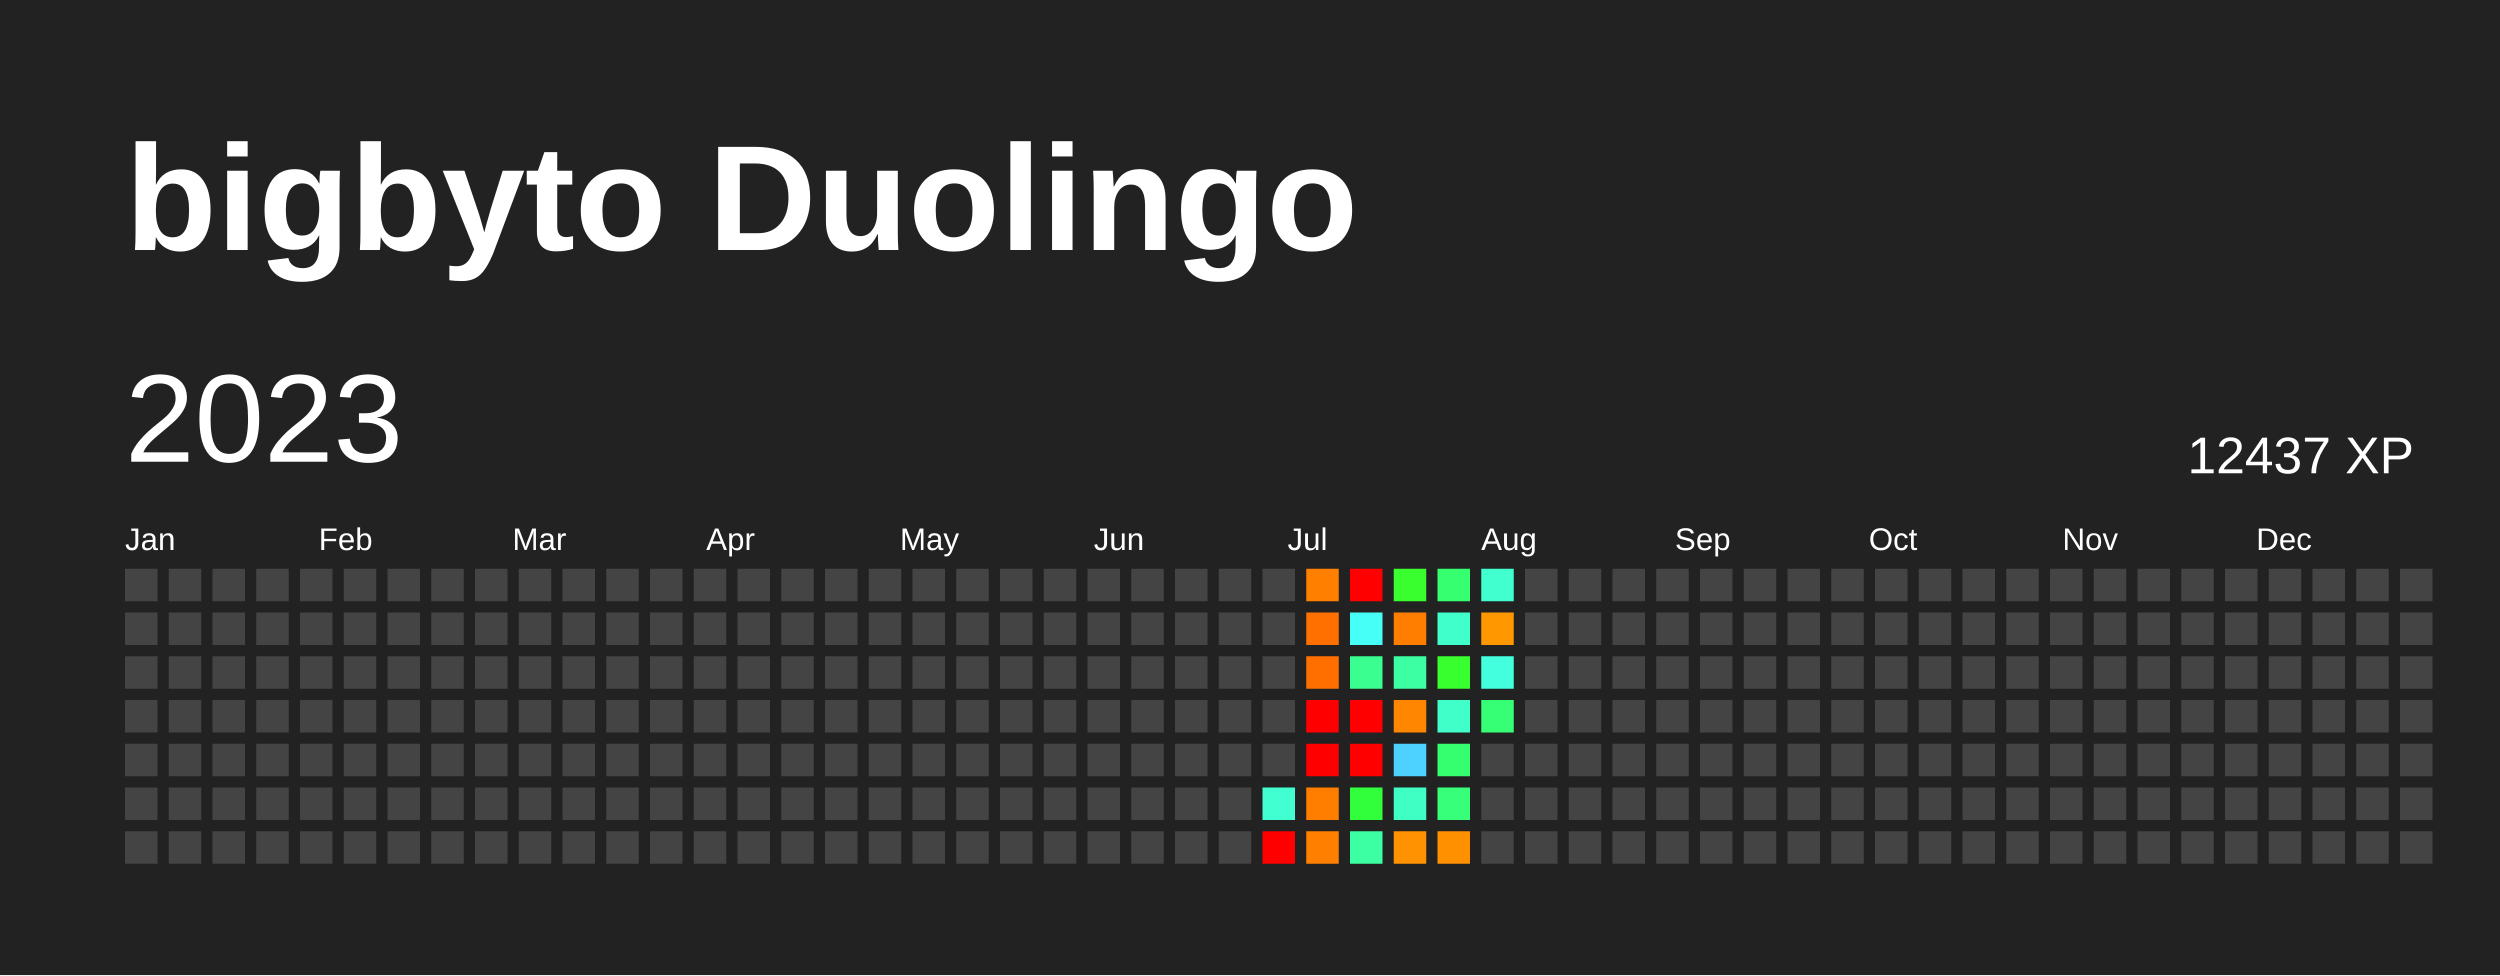
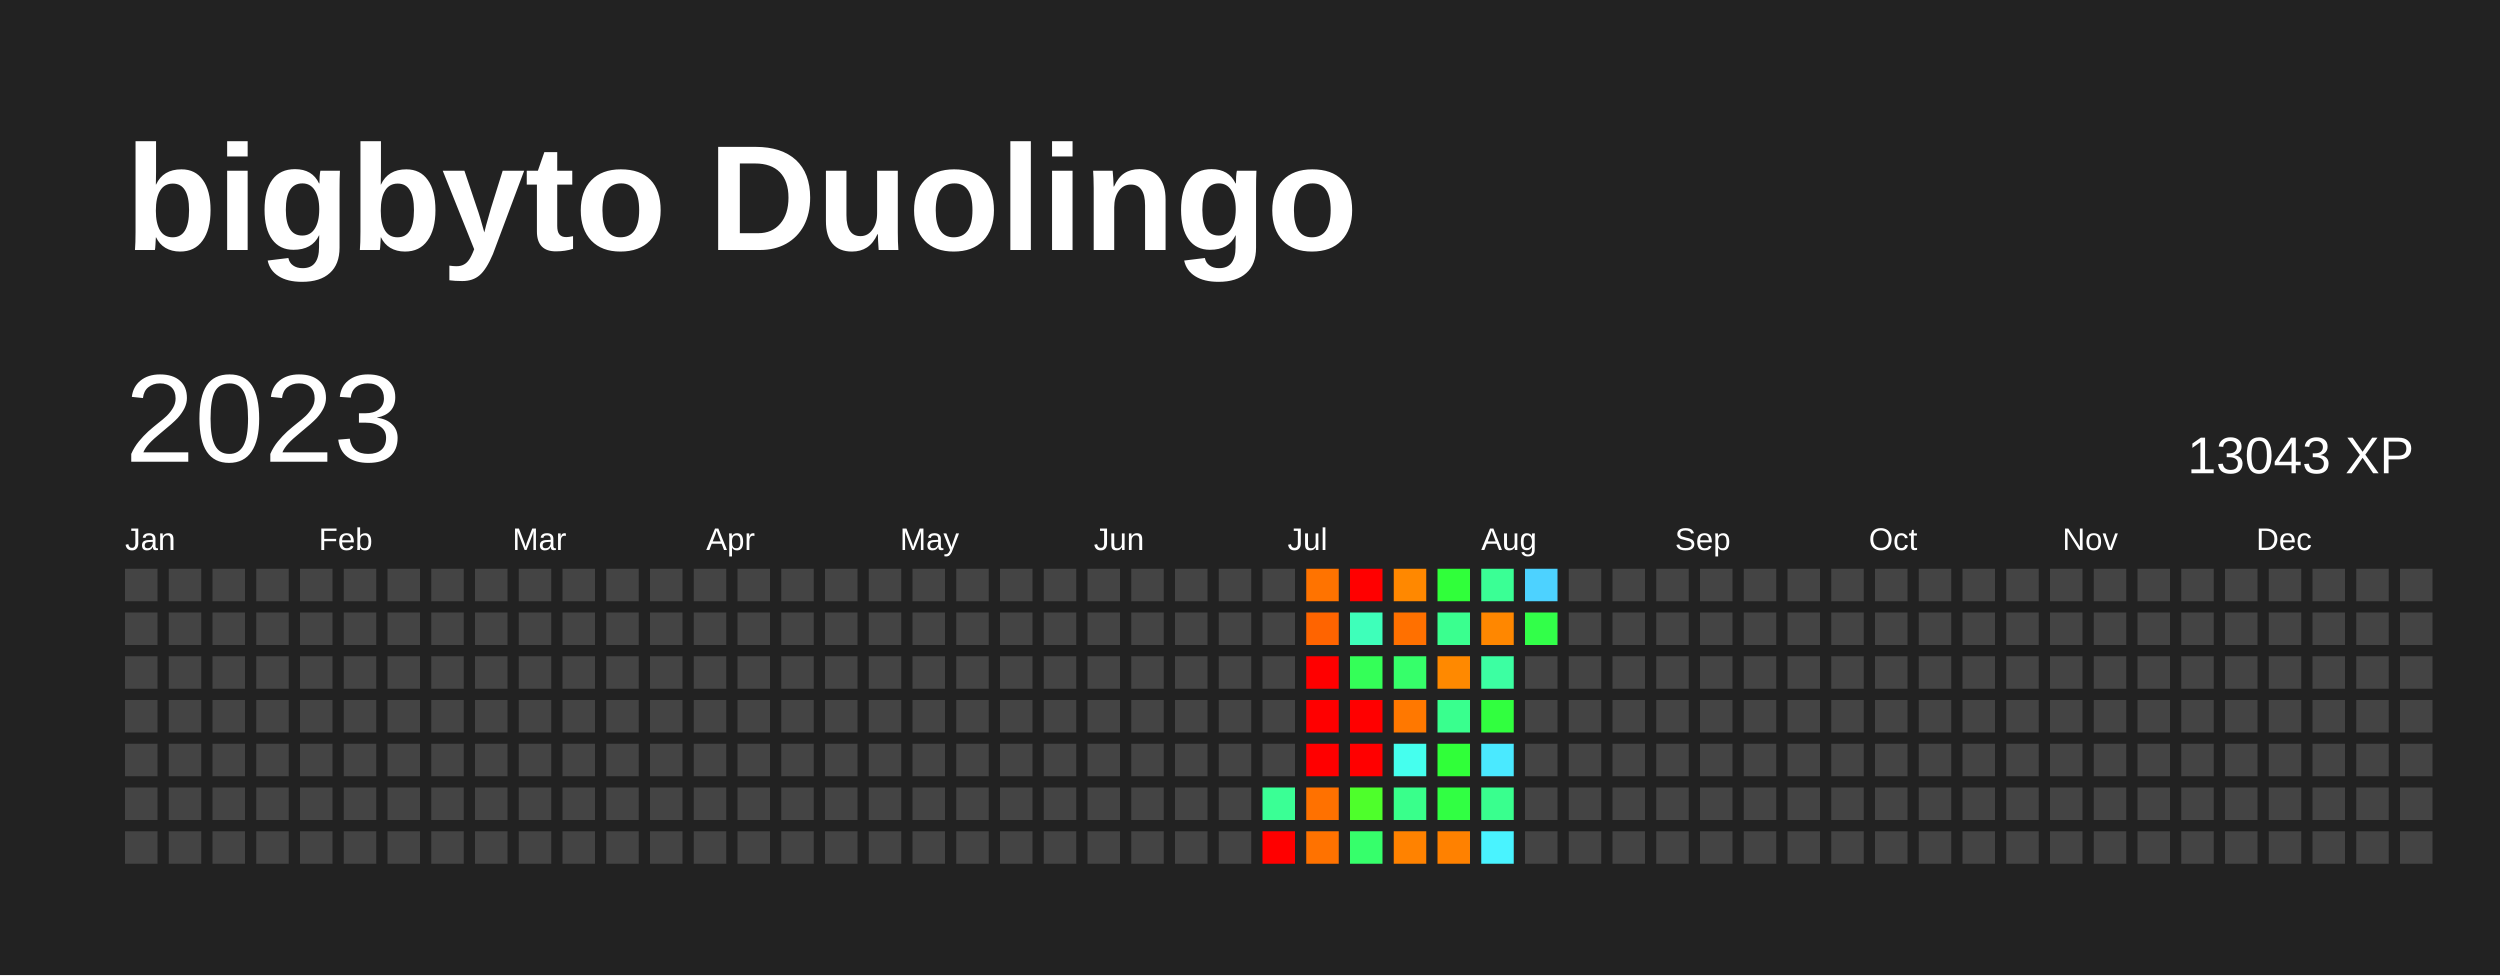
<svg xmlns="http://www.w3.org/2000/svg" baseProfile="full" height="78mm" version="1.1" viewBox="0,0,200,78" width="200mm">
  <defs />
  <rect fill="#222222" height="78" width="200" x="0" y="0" />
  <text fill="#FFFFFF" style="font-size:12px; font-family:Arial; font-weight:bold;" x="10" y="20">bigbyto Duolingo</text>
  <text dominant-baseline="hanging" fill="#FFFFFF" style="font-size:10.0px; font-family:Arial;" x="10" y="30">2023</text>
-   <text dominant-baseline="hanging" fill="#FFFFFF" style="font-size:4.125px; font-family:Arial;" x="175" y="35">12437 XP</text>
+   <text dominant-baseline="hanging" fill="#FFFFFF" style="font-size:4.125px; font-family:Arial;" x="175" y="35">13043 XP</text>
  <text fill="#FFFFFF" style="font-size:2.5px; font-family:Arial" x="10.0" y="44">Jan</text>
  <text fill="#FFFFFF" style="font-size:2.5px; font-family:Arial" x="25.5" y="44">Feb</text>
  <text fill="#FFFFFF" style="font-size:2.5px; font-family:Arial" x="41.0" y="44">Mar</text>
  <text fill="#FFFFFF" style="font-size:2.5px; font-family:Arial" x="56.5" y="44">Apr</text>
  <text fill="#FFFFFF" style="font-size:2.5px; font-family:Arial" x="72.0" y="44">May</text>
  <text fill="#FFFFFF" style="font-size:2.5px; font-family:Arial" x="87.5" y="44">Jun</text>
  <text fill="#FFFFFF" style="font-size:2.5px; font-family:Arial" x="103.0" y="44">Jul</text>
  <text fill="#FFFFFF" style="font-size:2.5px; font-family:Arial" x="118.5" y="44">Aug</text>
  <text fill="#FFFFFF" style="font-size:2.5px; font-family:Arial" x="134.0" y="44">Sep</text>
  <text fill="#FFFFFF" style="font-size:2.5px; font-family:Arial" x="149.5" y="44">Oct</text>
  <text fill="#FFFFFF" style="font-size:2.5px; font-family:Arial" x="165.0" y="44">Nov</text>
  <text fill="#FFFFFF" style="font-size:2.5px; font-family:Arial" x="180.5" y="44">Dec</text>
  <rect fill="#444444" height="2.6" width="2.6" x="10.0" y="45.5" />
  <rect fill="#444444" height="2.6" width="2.6" x="10.0" y="49.0" />
  <rect fill="#444444" height="2.6" width="2.6" x="10.0" y="52.5" />
  <rect fill="#444444" height="2.6" width="2.6" x="10.0" y="56.0" />
  <rect fill="#444444" height="2.6" width="2.6" x="10.0" y="59.5" />
  <rect fill="#444444" height="2.6" width="2.6" x="10.0" y="63.0" />
  <rect fill="#444444" height="2.6" width="2.6" x="10.0" y="66.5" />
  <rect fill="#444444" height="2.6" width="2.6" x="13.5" y="45.5" />
  <rect fill="#444444" height="2.6" width="2.6" x="13.5" y="49.0" />
  <rect fill="#444444" height="2.6" width="2.6" x="13.5" y="52.5" />
  <rect fill="#444444" height="2.6" width="2.6" x="13.5" y="56.0" />
  <rect fill="#444444" height="2.6" width="2.6" x="13.5" y="59.5" />
  <rect fill="#444444" height="2.6" width="2.6" x="13.5" y="63.0" />
  <rect fill="#444444" height="2.6" width="2.6" x="13.5" y="66.5" />
  <rect fill="#444444" height="2.6" width="2.6" x="17.0" y="45.5" />
  <rect fill="#444444" height="2.6" width="2.6" x="17.0" y="49.0" />
  <rect fill="#444444" height="2.6" width="2.6" x="17.0" y="52.5" />
  <rect fill="#444444" height="2.6" width="2.6" x="17.0" y="56.0" />
  <rect fill="#444444" height="2.6" width="2.6" x="17.0" y="59.5" />
  <rect fill="#444444" height="2.6" width="2.6" x="17.0" y="63.0" />
  <rect fill="#444444" height="2.6" width="2.6" x="17.0" y="66.5" />
  <rect fill="#444444" height="2.6" width="2.6" x="20.5" y="45.5" />
  <rect fill="#444444" height="2.6" width="2.6" x="20.5" y="49.0" />
  <rect fill="#444444" height="2.6" width="2.6" x="20.5" y="52.5" />
  <rect fill="#444444" height="2.6" width="2.6" x="20.5" y="56.0" />
  <rect fill="#444444" height="2.6" width="2.6" x="20.5" y="59.5" />
  <rect fill="#444444" height="2.6" width="2.6" x="20.5" y="63.0" />
  <rect fill="#444444" height="2.6" width="2.6" x="20.5" y="66.5" />
  <rect fill="#444444" height="2.6" width="2.6" x="24.0" y="45.5" />
  <rect fill="#444444" height="2.6" width="2.6" x="24.0" y="49.0" />
  <rect fill="#444444" height="2.6" width="2.6" x="24.0" y="52.5" />
  <rect fill="#444444" height="2.6" width="2.6" x="24.0" y="56.0" />
  <rect fill="#444444" height="2.6" width="2.6" x="24.0" y="59.5" />
  <rect fill="#444444" height="2.6" width="2.6" x="24.0" y="63.0" />
  <rect fill="#444444" height="2.6" width="2.6" x="24.0" y="66.5" />
  <rect fill="#444444" height="2.6" width="2.6" x="27.5" y="45.5" />
  <rect fill="#444444" height="2.6" width="2.6" x="27.5" y="49.0" />
  <rect fill="#444444" height="2.6" width="2.6" x="27.5" y="52.5" />
  <rect fill="#444444" height="2.6" width="2.6" x="27.5" y="56.0" />
  <rect fill="#444444" height="2.6" width="2.6" x="27.5" y="59.5" />
  <rect fill="#444444" height="2.6" width="2.6" x="27.5" y="63.0" />
  <rect fill="#444444" height="2.6" width="2.6" x="27.5" y="66.5" />
  <rect fill="#444444" height="2.6" width="2.6" x="31.0" y="45.5" />
  <rect fill="#444444" height="2.6" width="2.6" x="31.0" y="49.0" />
  <rect fill="#444444" height="2.6" width="2.6" x="31.0" y="52.5" />
  <rect fill="#444444" height="2.6" width="2.6" x="31.0" y="56.0" />
  <rect fill="#444444" height="2.6" width="2.6" x="31.0" y="59.5" />
  <rect fill="#444444" height="2.6" width="2.6" x="31.0" y="63.0" />
  <rect fill="#444444" height="2.6" width="2.6" x="31.0" y="66.5" />
  <rect fill="#444444" height="2.6" width="2.6" x="34.5" y="45.5" />
  <rect fill="#444444" height="2.6" width="2.6" x="34.5" y="49.0" />
  <rect fill="#444444" height="2.6" width="2.6" x="34.5" y="52.5" />
  <rect fill="#444444" height="2.6" width="2.6" x="34.5" y="56.0" />
  <rect fill="#444444" height="2.6" width="2.6" x="34.5" y="59.5" />
  <rect fill="#444444" height="2.6" width="2.6" x="34.5" y="63.0" />
  <rect fill="#444444" height="2.6" width="2.6" x="34.5" y="66.5" />
  <rect fill="#444444" height="2.6" width="2.6" x="38.0" y="45.5" />
  <rect fill="#444444" height="2.6" width="2.6" x="38.0" y="49.0" />
  <rect fill="#444444" height="2.6" width="2.6" x="38.0" y="52.5" />
  <rect fill="#444444" height="2.6" width="2.6" x="38.0" y="56.0" />
  <rect fill="#444444" height="2.6" width="2.6" x="38.0" y="59.5" />
  <rect fill="#444444" height="2.6" width="2.6" x="38.0" y="63.0" />
  <rect fill="#444444" height="2.6" width="2.6" x="38.0" y="66.5" />
  <rect fill="#444444" height="2.6" width="2.6" x="41.5" y="45.5" />
  <rect fill="#444444" height="2.6" width="2.6" x="41.5" y="49.0" />
  <rect fill="#444444" height="2.6" width="2.6" x="41.5" y="52.5" />
  <rect fill="#444444" height="2.6" width="2.6" x="41.5" y="56.0" />
  <rect fill="#444444" height="2.6" width="2.6" x="41.5" y="59.5" />
  <rect fill="#444444" height="2.6" width="2.6" x="41.5" y="63.0" />
  <rect fill="#444444" height="2.6" width="2.6" x="41.5" y="66.5" />
  <rect fill="#444444" height="2.6" width="2.6" x="45.0" y="45.5" />
  <rect fill="#444444" height="2.6" width="2.6" x="45.0" y="49.0" />
  <rect fill="#444444" height="2.6" width="2.6" x="45.0" y="52.5" />
  <rect fill="#444444" height="2.6" width="2.6" x="45.0" y="56.0" />
  <rect fill="#444444" height="2.6" width="2.6" x="45.0" y="59.5" />
  <rect fill="#444444" height="2.6" width="2.6" x="45.0" y="63.0" />
  <rect fill="#444444" height="2.6" width="2.6" x="45.0" y="66.5" />
  <rect fill="#444444" height="2.6" width="2.6" x="48.5" y="45.5" />
  <rect fill="#444444" height="2.6" width="2.6" x="48.5" y="49.0" />
  <rect fill="#444444" height="2.6" width="2.6" x="48.5" y="52.5" />
  <rect fill="#444444" height="2.6" width="2.6" x="48.5" y="56.0" />
  <rect fill="#444444" height="2.6" width="2.6" x="48.5" y="59.5" />
  <rect fill="#444444" height="2.6" width="2.6" x="48.5" y="63.0" />
  <rect fill="#444444" height="2.6" width="2.6" x="48.5" y="66.5" />
  <rect fill="#444444" height="2.6" width="2.6" x="52.0" y="45.5" />
  <rect fill="#444444" height="2.6" width="2.6" x="52.0" y="49.0" />
  <rect fill="#444444" height="2.6" width="2.6" x="52.0" y="52.5" />
  <rect fill="#444444" height="2.6" width="2.6" x="52.0" y="56.0" />
  <rect fill="#444444" height="2.6" width="2.6" x="52.0" y="59.5" />
  <rect fill="#444444" height="2.6" width="2.6" x="52.0" y="63.0" />
  <rect fill="#444444" height="2.6" width="2.6" x="52.0" y="66.5" />
  <rect fill="#444444" height="2.6" width="2.6" x="55.5" y="45.5" />
  <rect fill="#444444" height="2.6" width="2.6" x="55.5" y="49.0" />
  <rect fill="#444444" height="2.6" width="2.6" x="55.5" y="52.5" />
  <rect fill="#444444" height="2.6" width="2.6" x="55.5" y="56.0" />
  <rect fill="#444444" height="2.6" width="2.6" x="55.5" y="59.5" />
  <rect fill="#444444" height="2.6" width="2.6" x="55.5" y="63.0" />
  <rect fill="#444444" height="2.6" width="2.6" x="55.5" y="66.5" />
  <rect fill="#444444" height="2.6" width="2.6" x="59.0" y="45.5" />
  <rect fill="#444444" height="2.6" width="2.6" x="59.0" y="49.0" />
  <rect fill="#444444" height="2.6" width="2.6" x="59.0" y="52.5" />
  <rect fill="#444444" height="2.6" width="2.6" x="59.0" y="56.0" />
  <rect fill="#444444" height="2.6" width="2.6" x="59.0" y="59.5" />
  <rect fill="#444444" height="2.6" width="2.6" x="59.0" y="63.0" />
  <rect fill="#444444" height="2.6" width="2.6" x="59.0" y="66.5" />
  <rect fill="#444444" height="2.6" width="2.6" x="62.5" y="45.5" />
  <rect fill="#444444" height="2.6" width="2.6" x="62.5" y="49.0" />
  <rect fill="#444444" height="2.6" width="2.6" x="62.5" y="52.5" />
  <rect fill="#444444" height="2.6" width="2.6" x="62.5" y="56.0" />
  <rect fill="#444444" height="2.6" width="2.6" x="62.5" y="59.5" />
  <rect fill="#444444" height="2.6" width="2.6" x="62.5" y="63.0" />
  <rect fill="#444444" height="2.6" width="2.6" x="62.5" y="66.5" />
  <rect fill="#444444" height="2.6" width="2.6" x="66.0" y="45.5" />
  <rect fill="#444444" height="2.6" width="2.6" x="66.0" y="49.0" />
  <rect fill="#444444" height="2.6" width="2.6" x="66.0" y="52.5" />
  <rect fill="#444444" height="2.6" width="2.6" x="66.0" y="56.0" />
  <rect fill="#444444" height="2.6" width="2.6" x="66.0" y="59.5" />
  <rect fill="#444444" height="2.6" width="2.6" x="66.0" y="63.0" />
  <rect fill="#444444" height="2.6" width="2.6" x="66.0" y="66.5" />
  <rect fill="#444444" height="2.6" width="2.6" x="69.5" y="45.5" />
  <rect fill="#444444" height="2.6" width="2.6" x="69.5" y="49.0" />
  <rect fill="#444444" height="2.6" width="2.6" x="69.5" y="52.5" />
  <rect fill="#444444" height="2.6" width="2.6" x="69.5" y="56.0" />
  <rect fill="#444444" height="2.6" width="2.6" x="69.5" y="59.5" />
  <rect fill="#444444" height="2.6" width="2.6" x="69.5" y="63.0" />
  <rect fill="#444444" height="2.6" width="2.6" x="69.5" y="66.5" />
  <rect fill="#444444" height="2.6" width="2.6" x="73.0" y="45.5" />
  <rect fill="#444444" height="2.6" width="2.6" x="73.0" y="49.0" />
  <rect fill="#444444" height="2.6" width="2.6" x="73.0" y="52.5" />
  <rect fill="#444444" height="2.6" width="2.6" x="73.0" y="56.0" />
  <rect fill="#444444" height="2.6" width="2.6" x="73.0" y="59.5" />
  <rect fill="#444444" height="2.6" width="2.6" x="73.0" y="63.0" />
  <rect fill="#444444" height="2.6" width="2.6" x="73.0" y="66.5" />
  <rect fill="#444444" height="2.6" width="2.6" x="76.5" y="45.5" />
  <rect fill="#444444" height="2.6" width="2.6" x="76.5" y="49.0" />
  <rect fill="#444444" height="2.6" width="2.6" x="76.5" y="52.5" />
  <rect fill="#444444" height="2.6" width="2.6" x="76.5" y="56.0" />
  <rect fill="#444444" height="2.6" width="2.6" x="76.5" y="59.5" />
  <rect fill="#444444" height="2.6" width="2.6" x="76.5" y="63.0" />
  <rect fill="#444444" height="2.6" width="2.6" x="76.5" y="66.5" />
  <rect fill="#444444" height="2.6" width="2.6" x="80.0" y="45.5" />
  <rect fill="#444444" height="2.6" width="2.6" x="80.0" y="49.0" />
  <rect fill="#444444" height="2.6" width="2.6" x="80.0" y="52.5" />
  <rect fill="#444444" height="2.6" width="2.6" x="80.0" y="56.0" />
  <rect fill="#444444" height="2.6" width="2.6" x="80.0" y="59.5" />
  <rect fill="#444444" height="2.6" width="2.6" x="80.0" y="63.0" />
  <rect fill="#444444" height="2.6" width="2.6" x="80.0" y="66.5" />
  <rect fill="#444444" height="2.6" width="2.6" x="83.5" y="45.5" />
  <rect fill="#444444" height="2.6" width="2.6" x="83.5" y="49.0" />
  <rect fill="#444444" height="2.6" width="2.6" x="83.5" y="52.5" />
  <rect fill="#444444" height="2.6" width="2.6" x="83.5" y="56.0" />
  <rect fill="#444444" height="2.6" width="2.6" x="83.5" y="59.5" />
  <rect fill="#444444" height="2.6" width="2.6" x="83.5" y="63.0" />
  <rect fill="#444444" height="2.6" width="2.6" x="83.5" y="66.5" />
  <rect fill="#444444" height="2.6" width="2.6" x="87.0" y="45.5" />
  <rect fill="#444444" height="2.6" width="2.6" x="87.0" y="49.0" />
  <rect fill="#444444" height="2.6" width="2.6" x="87.0" y="52.5" />
  <rect fill="#444444" height="2.6" width="2.6" x="87.0" y="56.0" />
  <rect fill="#444444" height="2.6" width="2.6" x="87.0" y="59.5" />
  <rect fill="#444444" height="2.6" width="2.6" x="87.0" y="63.0" />
  <rect fill="#444444" height="2.6" width="2.6" x="87.0" y="66.5" />
  <rect fill="#444444" height="2.6" width="2.6" x="90.5" y="45.5" />
  <rect fill="#444444" height="2.6" width="2.6" x="90.5" y="49.0" />
  <rect fill="#444444" height="2.6" width="2.6" x="90.5" y="52.5" />
  <rect fill="#444444" height="2.6" width="2.6" x="90.5" y="56.0" />
  <rect fill="#444444" height="2.6" width="2.6" x="90.5" y="59.5" />
  <rect fill="#444444" height="2.6" width="2.6" x="90.5" y="63.0" />
  <rect fill="#444444" height="2.6" width="2.6" x="90.5" y="66.5" />
  <rect fill="#444444" height="2.6" width="2.6" x="94.0" y="45.5" />
  <rect fill="#444444" height="2.6" width="2.6" x="94.0" y="49.0" />
  <rect fill="#444444" height="2.6" width="2.6" x="94.0" y="52.5" />
  <rect fill="#444444" height="2.6" width="2.6" x="94.0" y="56.0" />
  <rect fill="#444444" height="2.6" width="2.6" x="94.0" y="59.5" />
  <rect fill="#444444" height="2.6" width="2.6" x="94.0" y="63.0" />
  <rect fill="#444444" height="2.6" width="2.6" x="94.0" y="66.5" />
  <rect fill="#444444" height="2.6" width="2.6" x="97.5" y="45.5" />
  <rect fill="#444444" height="2.6" width="2.6" x="97.5" y="49.0" />
  <rect fill="#444444" height="2.6" width="2.6" x="97.5" y="52.5" />
  <rect fill="#444444" height="2.6" width="2.6" x="97.5" y="56.0" />
  <rect fill="#444444" height="2.6" width="2.6" x="97.5" y="59.5" />
  <rect fill="#444444" height="2.6" width="2.6" x="97.5" y="63.0" />
  <rect fill="#444444" height="2.6" width="2.6" x="97.5" y="66.5" />
  <rect fill="#444444" height="2.6" width="2.6" x="101.0" y="45.5" />
  <rect fill="#444444" height="2.6" width="2.6" x="101.0" y="49.0" />
  <rect fill="#444444" height="2.6" width="2.6" x="101.0" y="52.5" />
  <rect fill="#444444" height="2.6" width="2.6" x="101.0" y="56.0" />
  <rect fill="#444444" height="2.6" width="2.6" x="101.0" y="59.5" />
-   <rect fill="#41ffd0" height="2.6" width="2.6" x="101.0" y="63.0" />
+   <rect fill="#3aff95" height="2.6" width="2.6" x="101.0" y="63.0" />
  <rect fill="red" height="2.6" width="2.6" x="101.0" y="66.5" />
-   <rect fill="#ff8000" height="2.6" width="2.6" x="104.5" y="45.5" />
-   <rect fill="#ff7000" height="2.6" width="2.6" x="104.5" y="49.0" />
-   <rect fill="#ff6f00" height="2.6" width="2.6" x="104.5" y="52.5" />
+   <rect fill="#ff7300" height="2.6" width="2.6" x="104.5" y="45.5" />
+   <rect fill="#ff6400" height="2.6" width="2.6" x="104.5" y="49.0" />
+   <rect fill="red" height="2.6" width="2.6" x="104.5" y="52.5" />
  <rect fill="red" height="2.6" width="2.6" x="104.5" y="56.0" />
  <rect fill="red" height="2.6" width="2.6" x="104.5" y="59.5" />
-   <rect fill="#ff7e00" height="2.6" width="2.6" x="104.5" y="63.0" />
-   <rect fill="#ff7f00" height="2.6" width="2.6" x="104.5" y="66.5" />
+   <rect fill="#ff7100" height="2.6" width="2.6" x="104.5" y="63.0" />
+   <rect fill="#ff7200" height="2.6" width="2.6" x="104.5" y="66.5" />
  <rect fill="red" height="2.6" width="2.6" x="108.0" y="45.5" />
-   <rect fill="#46fff6" height="2.6" width="2.6" x="108.0" y="49.0" />
-   <rect fill="#3aff90" height="2.6" width="2.6" x="108.0" y="52.5" />
+   <rect fill="#3effba" height="2.6" width="2.6" x="108.0" y="49.0" />
+   <rect fill="#34ff58" height="2.6" width="2.6" x="108.0" y="52.5" />
  <rect fill="red" height="2.6" width="2.6" x="108.0" y="56.0" />
  <rect fill="red" height="2.6" width="2.6" x="108.0" y="59.5" />
-   <rect fill="#31ff3c" height="2.6" width="2.6" x="108.0" y="63.0" />
-   <rect fill="#3cffa4" height="2.6" width="2.6" x="108.0" y="66.5" />
-   <rect fill="#3aff2e" height="2.6" width="2.6" x="111.5" y="45.5" />
-   <rect fill="#ff7e00" height="2.6" width="2.6" x="111.5" y="49.0" />
-   <rect fill="#3cffa3" height="2.6" width="2.6" x="111.5" y="52.5" />
-   <rect fill="#ff8600" height="2.6" width="2.6" x="111.5" y="56.0" />
-   <rect fill="#4dd2ff" height="2.6" width="2.6" x="111.5" y="59.5" />
-   <rect fill="#40ffc5" height="2.6" width="2.6" x="111.5" y="63.0" />
-   <rect fill="#ff9200" height="2.6" width="2.6" x="111.5" y="66.5" />
-   <rect fill="#36ff70" height="2.6" width="2.6" x="115.0" y="45.5" />
-   <rect fill="#40ffca" height="2.6" width="2.6" x="115.0" y="49.0" />
-   <rect fill="#38ff2e" height="2.6" width="2.6" x="115.0" y="52.5" />
-   <rect fill="#40ffc9" height="2.6" width="2.6" x="115.0" y="56.0" />
-   <rect fill="#36ff6f" height="2.6" width="2.6" x="115.0" y="59.5" />
-   <rect fill="#37ff79" height="2.6" width="2.6" x="115.0" y="63.0" />
-   <rect fill="#ff9000" height="2.6" width="2.6" x="115.0" y="66.5" />
-   <rect fill="#41ffcf" height="2.6" width="2.6" x="118.5" y="45.5" />
-   <rect fill="#ff9700" height="2.6" width="2.6" x="118.5" y="49.0" />
-   <rect fill="#43ffdd" height="2.6" width="2.6" x="118.5" y="52.5" />
-   <rect fill="#37ff75" height="2.6" width="2.6" x="118.5" y="56.0" />
-   <rect fill="#444444" height="2.6" width="2.6" x="118.5" y="59.5" />
-   <rect fill="#444444" height="2.6" width="2.6" x="118.5" y="63.0" />
-   <rect fill="#444444" height="2.6" width="2.6" x="118.5" y="66.5" />
-   <rect fill="#444444" height="2.6" width="2.6" x="122.0" y="45.5" />
-   <rect fill="#444444" height="2.6" width="2.6" x="122.0" y="49.0" />
+   <rect fill="#4eff2b" height="2.6" width="2.6" x="108.0" y="63.0" />
+   <rect fill="#36ff6b" height="2.6" width="2.6" x="108.0" y="66.5" />
+   <rect fill="#ff8800" height="2.6" width="2.6" x="111.5" y="45.5" />
+   <rect fill="#ff7000" height="2.6" width="2.6" x="111.5" y="49.0" />
+   <rect fill="#36ff6a" height="2.6" width="2.6" x="111.5" y="52.5" />
+   <rect fill="#ff7800" height="2.6" width="2.6" x="111.5" y="56.0" />
+   <rect fill="#45ffee" height="2.6" width="2.6" x="111.5" y="59.5" />
+   <rect fill="#39ff8b" height="2.6" width="2.6" x="111.5" y="63.0" />
+   <rect fill="#ff8200" height="2.6" width="2.6" x="111.5" y="66.5" />
+   <rect fill="#30ff3a" height="2.6" width="2.6" x="115.0" y="45.5" />
+   <rect fill="#3aff8f" height="2.6" width="2.6" x="115.0" y="49.0" />
+   <rect fill="#ff8900" height="2.6" width="2.6" x="115.0" y="52.5" />
+   <rect fill="#39ff8e" height="2.6" width="2.6" x="115.0" y="56.0" />
+   <rect fill="#30ff39" height="2.6" width="2.6" x="115.0" y="59.5" />
+   <rect fill="#31ff43" height="2.6" width="2.6" x="115.0" y="63.0" />
+   <rect fill="#ff8100" height="2.6" width="2.6" x="115.0" y="66.5" />
+   <rect fill="#3aff95" height="2.6" width="2.6" x="118.5" y="45.5" />
+   <rect fill="#ff8700" height="2.6" width="2.6" x="118.5" y="49.0" />
+   <rect fill="#3cffa2" height="2.6" width="2.6" x="118.5" y="52.5" />
+   <rect fill="#31ff3f" height="2.6" width="2.6" x="118.5" y="56.0" />
+   <rect fill="#4ae9ff" height="2.6" width="2.6" x="118.5" y="59.5" />
+   <rect fill="#39ff8e" height="2.6" width="2.6" x="118.5" y="63.0" />
+   <rect fill="#49f3ff" height="2.6" width="2.6" x="118.5" y="66.5" />
+   <rect fill="#4dd2ff" height="2.6" width="2.6" x="122.0" y="45.5" />
+   <rect fill="#32ff49" height="2.6" width="2.6" x="122.0" y="49.0" />
  <rect fill="#444444" height="2.6" width="2.6" x="122.0" y="52.5" />
  <rect fill="#444444" height="2.6" width="2.6" x="122.0" y="56.0" />
  <rect fill="#444444" height="2.6" width="2.6" x="122.0" y="59.5" />
  <rect fill="#444444" height="2.6" width="2.6" x="122.0" y="63.0" />
  <rect fill="#444444" height="2.6" width="2.6" x="122.0" y="66.5" />
  <rect fill="#444444" height="2.6" width="2.6" x="125.5" y="45.5" />
  <rect fill="#444444" height="2.6" width="2.6" x="125.5" y="49.0" />
  <rect fill="#444444" height="2.6" width="2.6" x="125.5" y="52.5" />
  <rect fill="#444444" height="2.6" width="2.6" x="125.5" y="56.0" />
  <rect fill="#444444" height="2.6" width="2.6" x="125.5" y="59.5" />
  <rect fill="#444444" height="2.6" width="2.6" x="125.5" y="63.0" />
  <rect fill="#444444" height="2.6" width="2.6" x="125.5" y="66.5" />
  <rect fill="#444444" height="2.6" width="2.6" x="129.0" y="45.5" />
  <rect fill="#444444" height="2.6" width="2.6" x="129.0" y="49.0" />
  <rect fill="#444444" height="2.6" width="2.6" x="129.0" y="52.5" />
  <rect fill="#444444" height="2.6" width="2.6" x="129.0" y="56.0" />
  <rect fill="#444444" height="2.6" width="2.6" x="129.0" y="59.5" />
  <rect fill="#444444" height="2.6" width="2.6" x="129.0" y="63.0" />
  <rect fill="#444444" height="2.6" width="2.6" x="129.0" y="66.5" />
  <rect fill="#444444" height="2.6" width="2.6" x="132.5" y="45.5" />
  <rect fill="#444444" height="2.6" width="2.6" x="132.5" y="49.0" />
  <rect fill="#444444" height="2.6" width="2.6" x="132.5" y="52.5" />
  <rect fill="#444444" height="2.6" width="2.6" x="132.5" y="56.0" />
  <rect fill="#444444" height="2.6" width="2.6" x="132.5" y="59.5" />
  <rect fill="#444444" height="2.6" width="2.6" x="132.5" y="63.0" />
  <rect fill="#444444" height="2.6" width="2.6" x="132.5" y="66.5" />
  <rect fill="#444444" height="2.6" width="2.6" x="136.0" y="45.5" />
  <rect fill="#444444" height="2.6" width="2.6" x="136.0" y="49.0" />
  <rect fill="#444444" height="2.6" width="2.6" x="136.0" y="52.5" />
  <rect fill="#444444" height="2.6" width="2.6" x="136.0" y="56.0" />
  <rect fill="#444444" height="2.6" width="2.6" x="136.0" y="59.5" />
  <rect fill="#444444" height="2.6" width="2.6" x="136.0" y="63.0" />
  <rect fill="#444444" height="2.6" width="2.6" x="136.0" y="66.5" />
  <rect fill="#444444" height="2.6" width="2.6" x="139.5" y="45.5" />
  <rect fill="#444444" height="2.6" width="2.6" x="139.5" y="49.0" />
  <rect fill="#444444" height="2.6" width="2.6" x="139.5" y="52.5" />
  <rect fill="#444444" height="2.6" width="2.6" x="139.5" y="56.0" />
  <rect fill="#444444" height="2.6" width="2.6" x="139.5" y="59.5" />
  <rect fill="#444444" height="2.6" width="2.6" x="139.5" y="63.0" />
  <rect fill="#444444" height="2.6" width="2.6" x="139.5" y="66.5" />
  <rect fill="#444444" height="2.6" width="2.6" x="143.0" y="45.5" />
  <rect fill="#444444" height="2.6" width="2.6" x="143.0" y="49.0" />
  <rect fill="#444444" height="2.6" width="2.6" x="143.0" y="52.5" />
  <rect fill="#444444" height="2.6" width="2.6" x="143.0" y="56.0" />
  <rect fill="#444444" height="2.6" width="2.6" x="143.0" y="59.5" />
  <rect fill="#444444" height="2.6" width="2.6" x="143.0" y="63.0" />
  <rect fill="#444444" height="2.6" width="2.6" x="143.0" y="66.5" />
  <rect fill="#444444" height="2.6" width="2.6" x="146.5" y="45.5" />
  <rect fill="#444444" height="2.6" width="2.6" x="146.5" y="49.0" />
  <rect fill="#444444" height="2.6" width="2.6" x="146.5" y="52.5" />
  <rect fill="#444444" height="2.6" width="2.6" x="146.5" y="56.0" />
  <rect fill="#444444" height="2.6" width="2.6" x="146.5" y="59.5" />
  <rect fill="#444444" height="2.6" width="2.6" x="146.5" y="63.0" />
  <rect fill="#444444" height="2.6" width="2.6" x="146.5" y="66.5" />
  <rect fill="#444444" height="2.6" width="2.6" x="150.0" y="45.5" />
  <rect fill="#444444" height="2.6" width="2.6" x="150.0" y="49.0" />
  <rect fill="#444444" height="2.6" width="2.6" x="150.0" y="52.5" />
  <rect fill="#444444" height="2.6" width="2.6" x="150.0" y="56.0" />
  <rect fill="#444444" height="2.6" width="2.6" x="150.0" y="59.5" />
  <rect fill="#444444" height="2.6" width="2.6" x="150.0" y="63.0" />
  <rect fill="#444444" height="2.6" width="2.6" x="150.0" y="66.5" />
  <rect fill="#444444" height="2.6" width="2.6" x="153.5" y="45.5" />
  <rect fill="#444444" height="2.6" width="2.6" x="153.5" y="49.0" />
  <rect fill="#444444" height="2.6" width="2.6" x="153.5" y="52.5" />
  <rect fill="#444444" height="2.6" width="2.6" x="153.5" y="56.0" />
  <rect fill="#444444" height="2.6" width="2.6" x="153.5" y="59.5" />
  <rect fill="#444444" height="2.6" width="2.6" x="153.5" y="63.0" />
  <rect fill="#444444" height="2.6" width="2.6" x="153.5" y="66.5" />
  <rect fill="#444444" height="2.6" width="2.6" x="157.0" y="45.5" />
  <rect fill="#444444" height="2.6" width="2.6" x="157.0" y="49.0" />
  <rect fill="#444444" height="2.6" width="2.6" x="157.0" y="52.5" />
  <rect fill="#444444" height="2.6" width="2.6" x="157.0" y="56.0" />
  <rect fill="#444444" height="2.6" width="2.6" x="157.0" y="59.5" />
  <rect fill="#444444" height="2.6" width="2.6" x="157.0" y="63.0" />
  <rect fill="#444444" height="2.6" width="2.6" x="157.0" y="66.5" />
  <rect fill="#444444" height="2.6" width="2.6" x="160.5" y="45.5" />
  <rect fill="#444444" height="2.6" width="2.6" x="160.5" y="49.0" />
  <rect fill="#444444" height="2.6" width="2.6" x="160.5" y="52.5" />
  <rect fill="#444444" height="2.6" width="2.6" x="160.5" y="56.0" />
  <rect fill="#444444" height="2.6" width="2.6" x="160.5" y="59.5" />
  <rect fill="#444444" height="2.6" width="2.6" x="160.5" y="63.0" />
  <rect fill="#444444" height="2.6" width="2.6" x="160.5" y="66.5" />
  <rect fill="#444444" height="2.6" width="2.6" x="164.0" y="45.5" />
  <rect fill="#444444" height="2.6" width="2.6" x="164.0" y="49.0" />
  <rect fill="#444444" height="2.6" width="2.6" x="164.0" y="52.5" />
  <rect fill="#444444" height="2.6" width="2.6" x="164.0" y="56.0" />
  <rect fill="#444444" height="2.6" width="2.6" x="164.0" y="59.5" />
  <rect fill="#444444" height="2.6" width="2.6" x="164.0" y="63.0" />
  <rect fill="#444444" height="2.6" width="2.6" x="164.0" y="66.5" />
  <rect fill="#444444" height="2.6" width="2.6" x="167.5" y="45.5" />
  <rect fill="#444444" height="2.6" width="2.6" x="167.5" y="49.0" />
  <rect fill="#444444" height="2.6" width="2.6" x="167.5" y="52.5" />
  <rect fill="#444444" height="2.6" width="2.6" x="167.5" y="56.0" />
  <rect fill="#444444" height="2.6" width="2.6" x="167.5" y="59.5" />
  <rect fill="#444444" height="2.6" width="2.6" x="167.5" y="63.0" />
  <rect fill="#444444" height="2.6" width="2.6" x="167.5" y="66.5" />
  <rect fill="#444444" height="2.6" width="2.6" x="171.0" y="45.5" />
  <rect fill="#444444" height="2.6" width="2.6" x="171.0" y="49.0" />
  <rect fill="#444444" height="2.6" width="2.6" x="171.0" y="52.5" />
  <rect fill="#444444" height="2.6" width="2.6" x="171.0" y="56.0" />
  <rect fill="#444444" height="2.6" width="2.6" x="171.0" y="59.5" />
  <rect fill="#444444" height="2.6" width="2.6" x="171.0" y="63.0" />
  <rect fill="#444444" height="2.6" width="2.6" x="171.0" y="66.5" />
  <rect fill="#444444" height="2.6" width="2.6" x="174.5" y="45.5" />
  <rect fill="#444444" height="2.6" width="2.6" x="174.5" y="49.0" />
  <rect fill="#444444" height="2.6" width="2.6" x="174.5" y="52.5" />
  <rect fill="#444444" height="2.6" width="2.6" x="174.5" y="56.0" />
  <rect fill="#444444" height="2.6" width="2.6" x="174.5" y="59.5" />
  <rect fill="#444444" height="2.6" width="2.6" x="174.5" y="63.0" />
  <rect fill="#444444" height="2.6" width="2.6" x="174.5" y="66.5" />
  <rect fill="#444444" height="2.6" width="2.6" x="178.0" y="45.5" />
  <rect fill="#444444" height="2.6" width="2.6" x="178.0" y="49.0" />
  <rect fill="#444444" height="2.6" width="2.6" x="178.0" y="52.5" />
  <rect fill="#444444" height="2.6" width="2.6" x="178.0" y="56.0" />
  <rect fill="#444444" height="2.6" width="2.6" x="178.0" y="59.5" />
  <rect fill="#444444" height="2.6" width="2.6" x="178.0" y="63.0" />
  <rect fill="#444444" height="2.6" width="2.6" x="178.0" y="66.5" />
  <rect fill="#444444" height="2.6" width="2.6" x="181.5" y="45.5" />
  <rect fill="#444444" height="2.6" width="2.6" x="181.5" y="49.0" />
  <rect fill="#444444" height="2.6" width="2.6" x="181.5" y="52.5" />
  <rect fill="#444444" height="2.6" width="2.6" x="181.5" y="56.0" />
  <rect fill="#444444" height="2.6" width="2.6" x="181.5" y="59.5" />
  <rect fill="#444444" height="2.6" width="2.6" x="181.5" y="63.0" />
  <rect fill="#444444" height="2.6" width="2.6" x="181.5" y="66.5" />
  <rect fill="#444444" height="2.6" width="2.6" x="185.0" y="45.5" />
  <rect fill="#444444" height="2.6" width="2.6" x="185.0" y="49.0" />
  <rect fill="#444444" height="2.6" width="2.6" x="185.0" y="52.5" />
  <rect fill="#444444" height="2.6" width="2.6" x="185.0" y="56.0" />
  <rect fill="#444444" height="2.6" width="2.6" x="185.0" y="59.5" />
  <rect fill="#444444" height="2.6" width="2.6" x="185.0" y="63.0" />
  <rect fill="#444444" height="2.6" width="2.6" x="185.0" y="66.5" />
  <rect fill="#444444" height="2.6" width="2.6" x="188.5" y="45.5" />
  <rect fill="#444444" height="2.6" width="2.6" x="188.5" y="49.0" />
  <rect fill="#444444" height="2.6" width="2.6" x="188.5" y="52.5" />
  <rect fill="#444444" height="2.6" width="2.6" x="188.5" y="56.0" />
  <rect fill="#444444" height="2.6" width="2.6" x="188.5" y="59.5" />
  <rect fill="#444444" height="2.6" width="2.6" x="188.5" y="63.0" />
  <rect fill="#444444" height="2.6" width="2.6" x="188.5" y="66.5" />
  <rect fill="#444444" height="2.6" width="2.6" x="192.0" y="45.5" />
  <rect fill="#444444" height="2.6" width="2.6" x="192.0" y="49.0" />
  <rect fill="#444444" height="2.6" width="2.6" x="192.0" y="52.5" />
  <rect fill="#444444" height="2.6" width="2.6" x="192.0" y="56.0" />
  <rect fill="#444444" height="2.6" width="2.6" x="192.0" y="59.5" />
  <rect fill="#444444" height="2.6" width="2.6" x="192.0" y="63.0" />
  <rect fill="#444444" height="2.6" width="2.6" x="192.0" y="66.5" />
</svg>
